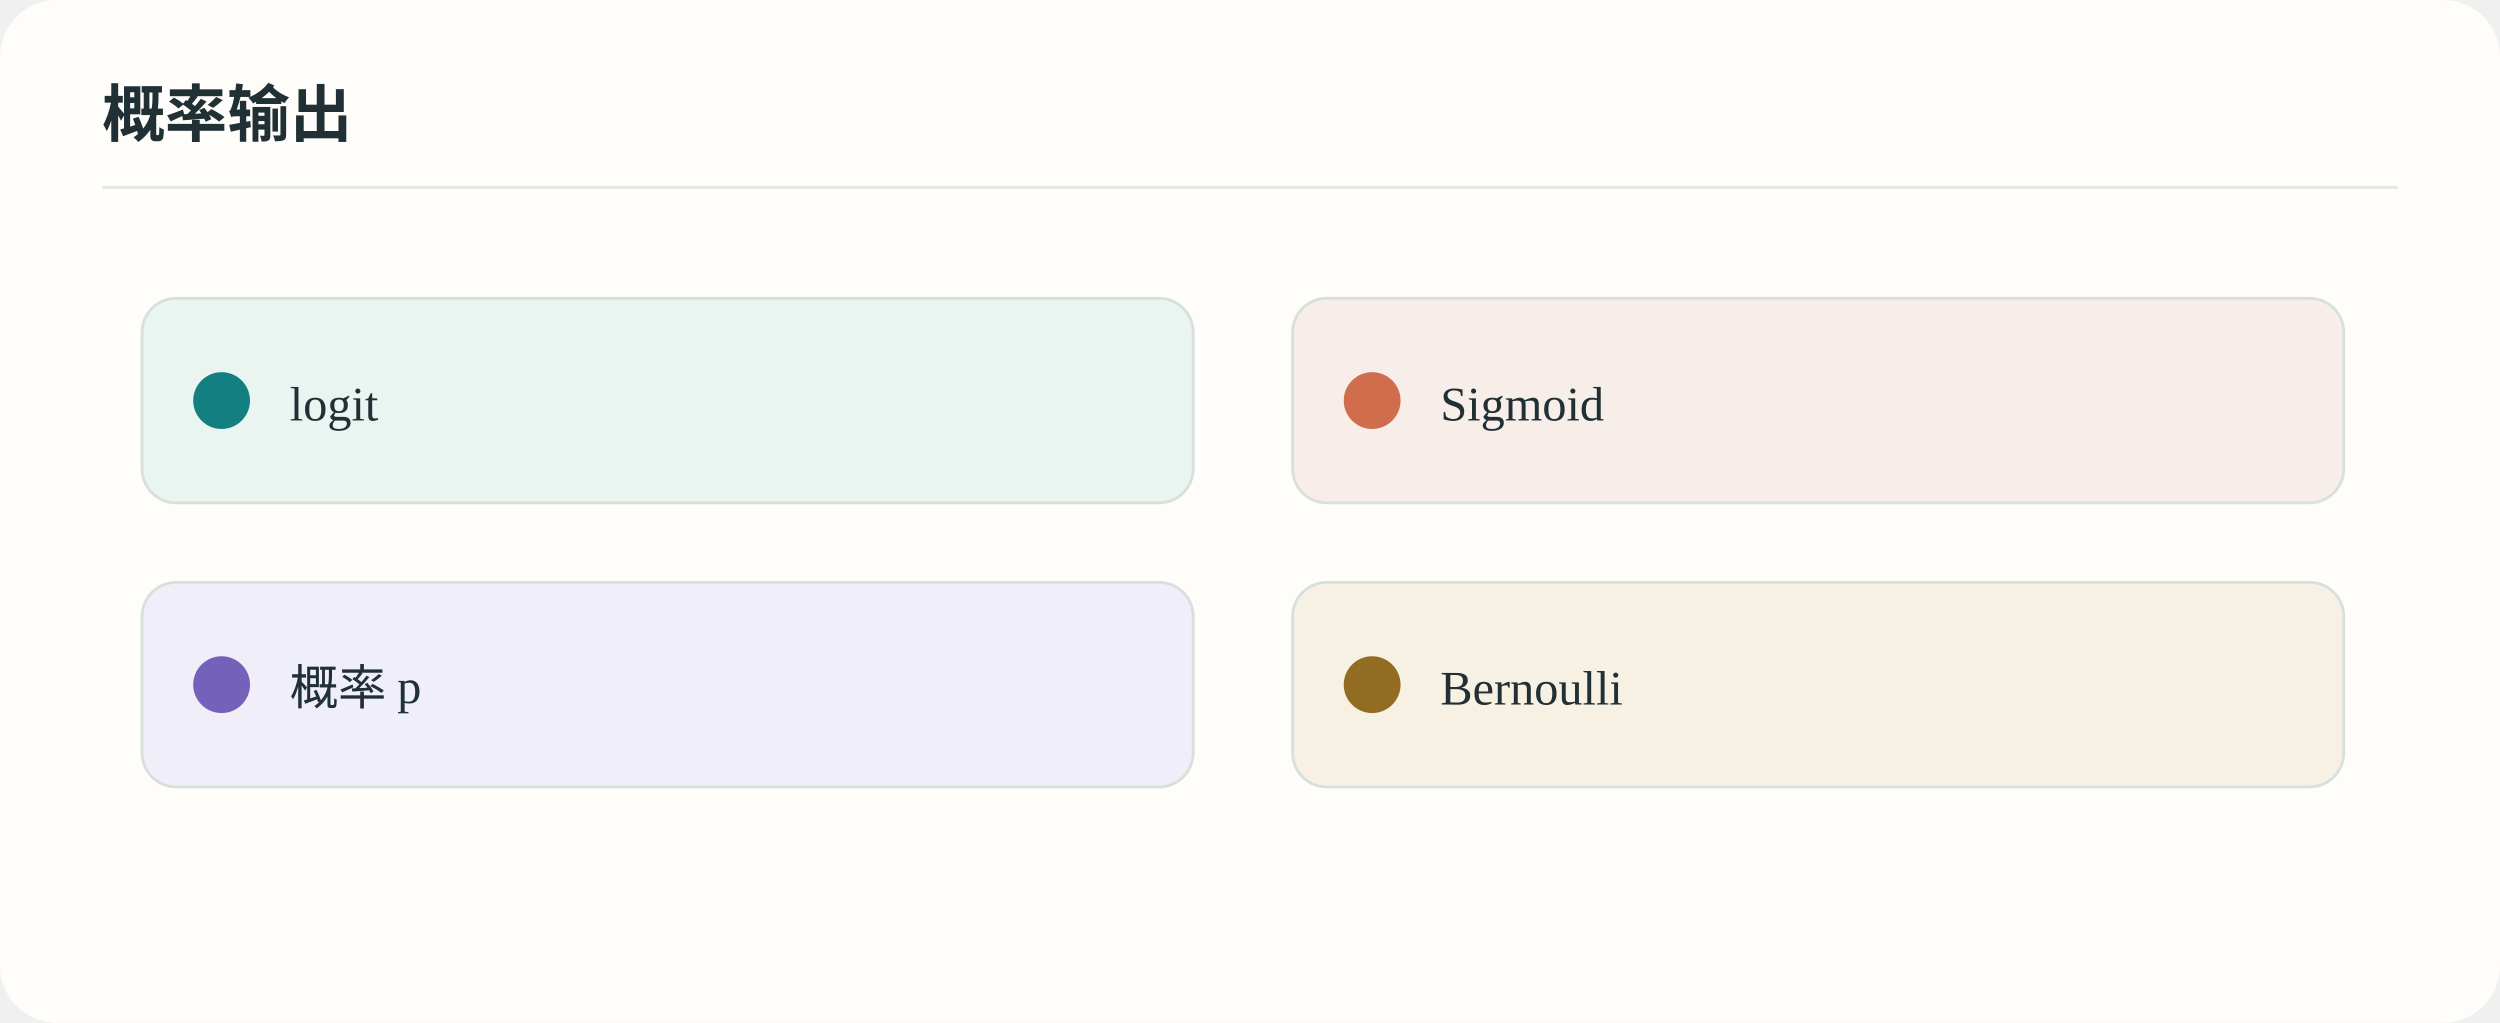
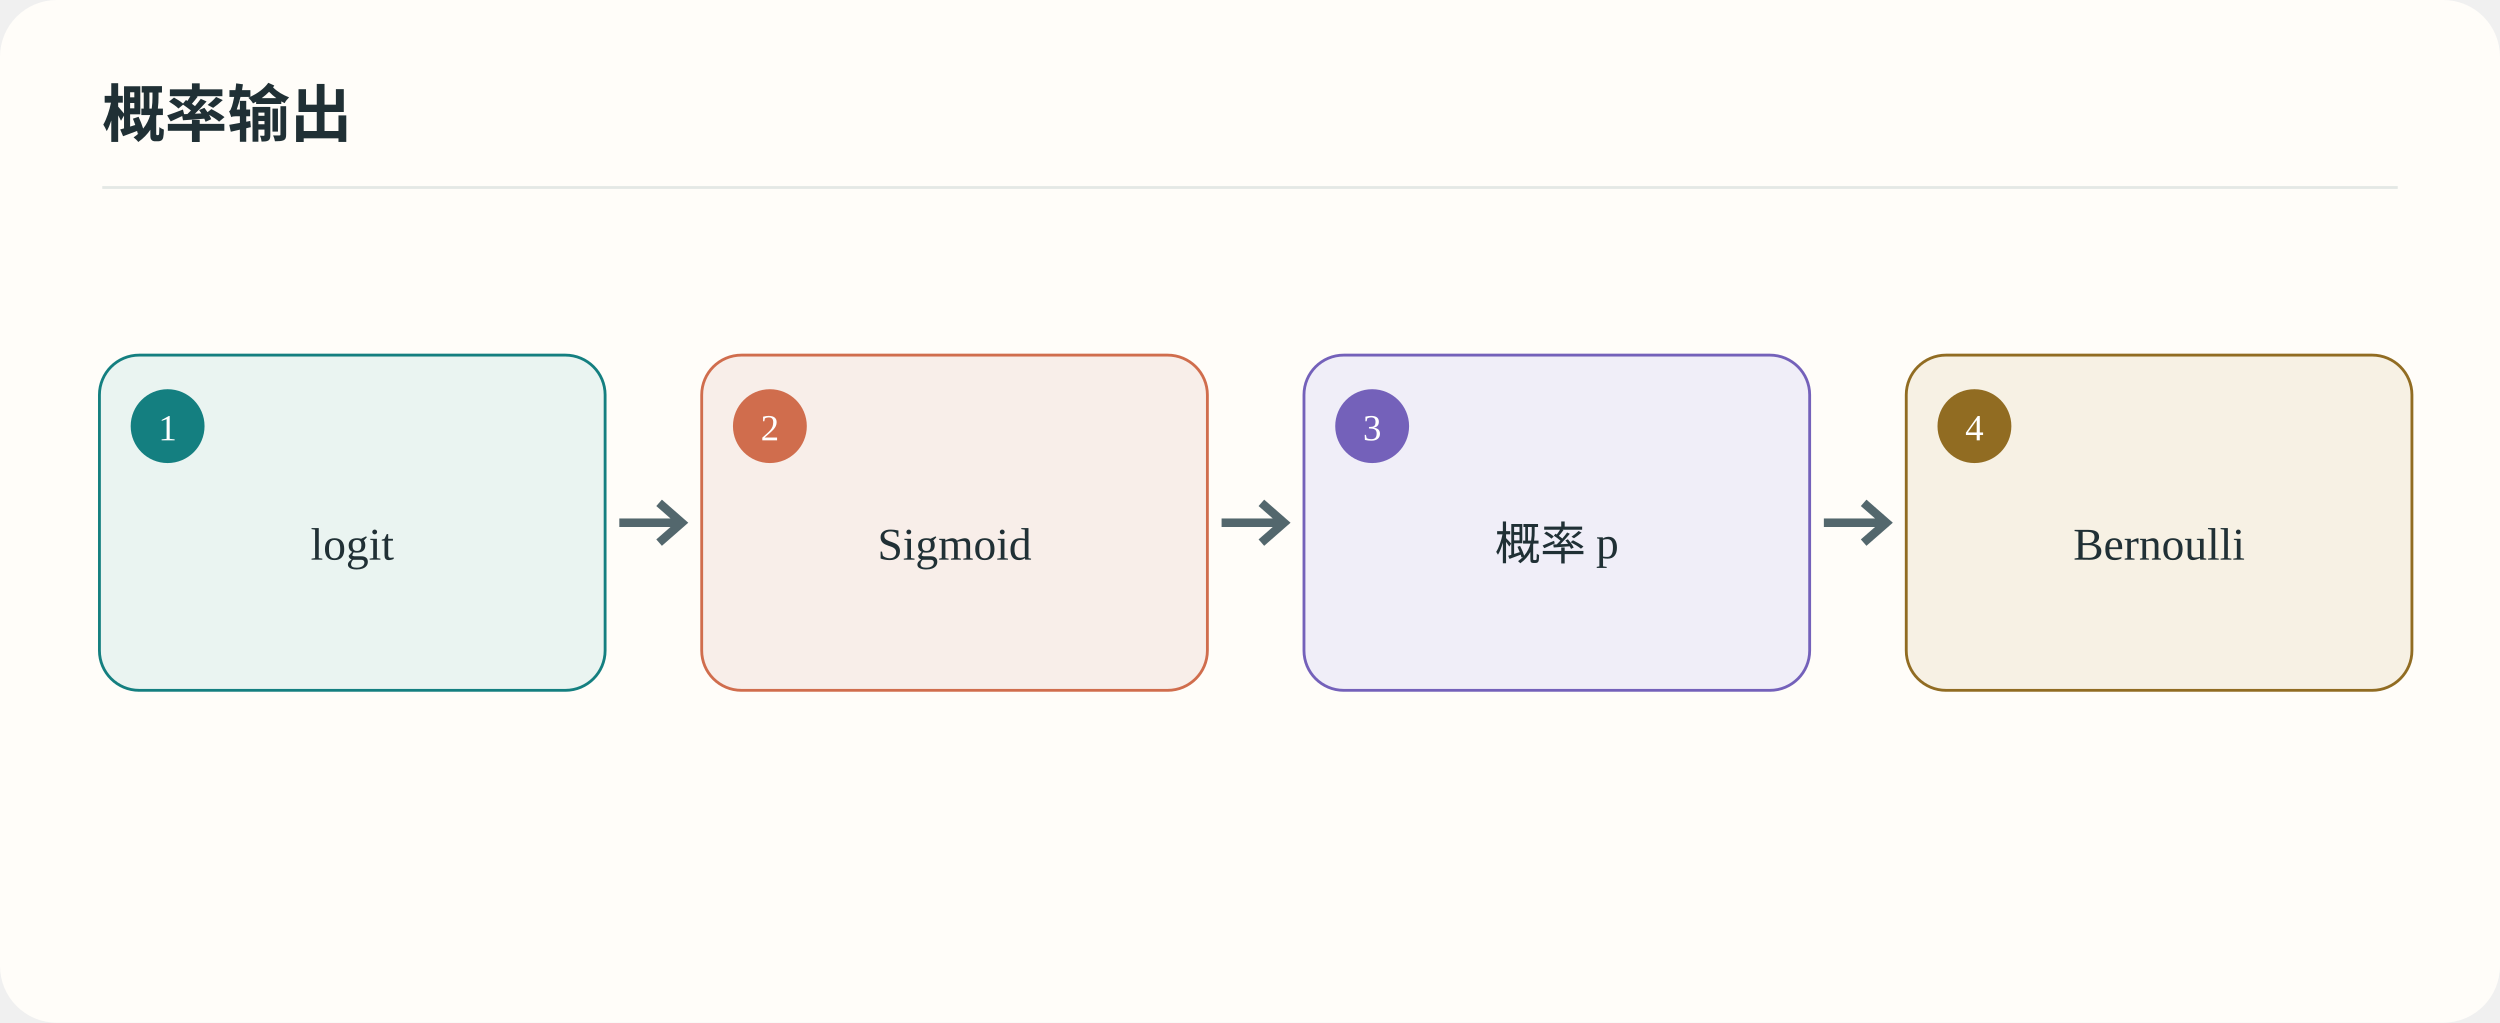
- <svg xmlns="http://www.w3.org/2000/svg" width="880" height="360" viewBox="0 0 880 360" role="img" aria-labelledby="sigmoid-tanh-3-t sigmoid-tanh-3-d">
+ <svg xmlns="http://www.w3.org/2000/svg" width="880" height="360" viewBox="0 0 880 360" role="img" aria-labelledby="st-flow-3-t st-flow-3-d">
  <rect width="880" height="360" rx="20" fill="#fffdf9" />
  <text x="36" y="48" font-size="22" font-weight="700" fill="#203035">概率输出</text>
  <line x1="36" y1="66" x2="844" y2="66" stroke="#e4e8e5" />
-   <rect x="50" y="105" width="370" height="72" rx="12" fill="#eaf4f1" stroke="#d8e0dc" />
-   <circle cx="78" cy="141" r="10" fill="#147f80" />
-   <text x="102" y="148" font-size="17" fill="#203035">logit</text>
-   <rect x="455" y="105" width="370" height="72" rx="12" fill="#f8eee9" stroke="#d8e0dc" />
-   <circle cx="483" cy="141" r="10" fill="#d06d4d" />
-   <text x="507" y="148" font-size="17" fill="#203035">Sigmoid</text>
-   <rect x="50" y="205" width="370" height="72" rx="12" fill="#f0eef8" stroke="#d8e0dc" />
-   <circle cx="78" cy="241" r="10" fill="#7461ba" />
-   <text x="102" y="248" font-size="17" fill="#203035">概率 p</text>
-   <rect x="455" y="205" width="370" height="72" rx="12" fill="#f7f1e4" stroke="#d8e0dc" />
-   <circle cx="483" cy="241" r="10" fill="#916c22" />
-   <text x="507" y="248" font-size="17" fill="#203035">Bernoulli</text>
+   <rect x="35" y="125" width="178" height="118" rx="14" fill="#eaf4f1" stroke="#147f80" />
+   <circle cx="59" cy="150" r="13" fill="#147f80" />
+   <text x="59" y="155" text-anchor="middle" font-size="13" fill="#fff">1</text>
+   <text x="124" y="197" text-anchor="middle" font-size="16" fill="#203035">logit</text>
+   <path d="M218 184H240m-8 -7l8 7l-8 7" stroke="#53676d" stroke-width="3" fill="none" />
+   <rect x="247" y="125" width="178" height="118" rx="14" fill="#f8eee9" stroke="#d06d4d" />
+   <circle cx="271" cy="150" r="13" fill="#d06d4d" />
+   <text x="271" y="155" text-anchor="middle" font-size="13" fill="#fff">2</text>
+   <text x="336" y="197" text-anchor="middle" font-size="16" fill="#203035">Sigmoid</text>
+   <path d="M430 184H452m-8 -7l8 7l-8 7" stroke="#53676d" stroke-width="3" fill="none" />
+   <rect x="459" y="125" width="178" height="118" rx="14" fill="#f0eef8" stroke="#7461ba" />
+   <circle cx="483" cy="150" r="13" fill="#7461ba" />
+   <text x="483" y="155" text-anchor="middle" font-size="13" fill="#fff">3</text>
+   <text x="548" y="197" text-anchor="middle" font-size="16" fill="#203035">概率 p</text>
+   <path d="M642 184H664m-8 -7l8 7l-8 7" stroke="#53676d" stroke-width="3" fill="none" />
+   <rect x="671" y="125" width="178" height="118" rx="14" fill="#f7f1e4" stroke="#916c22" />
+   <circle cx="695" cy="150" r="13" fill="#916c22" />
+   <text x="695" y="155" text-anchor="middle" font-size="13" fill="#fff">4</text>
+   <text x="760" y="197" text-anchor="middle" font-size="16" fill="#203035">Bernoulli</text>
</svg>
